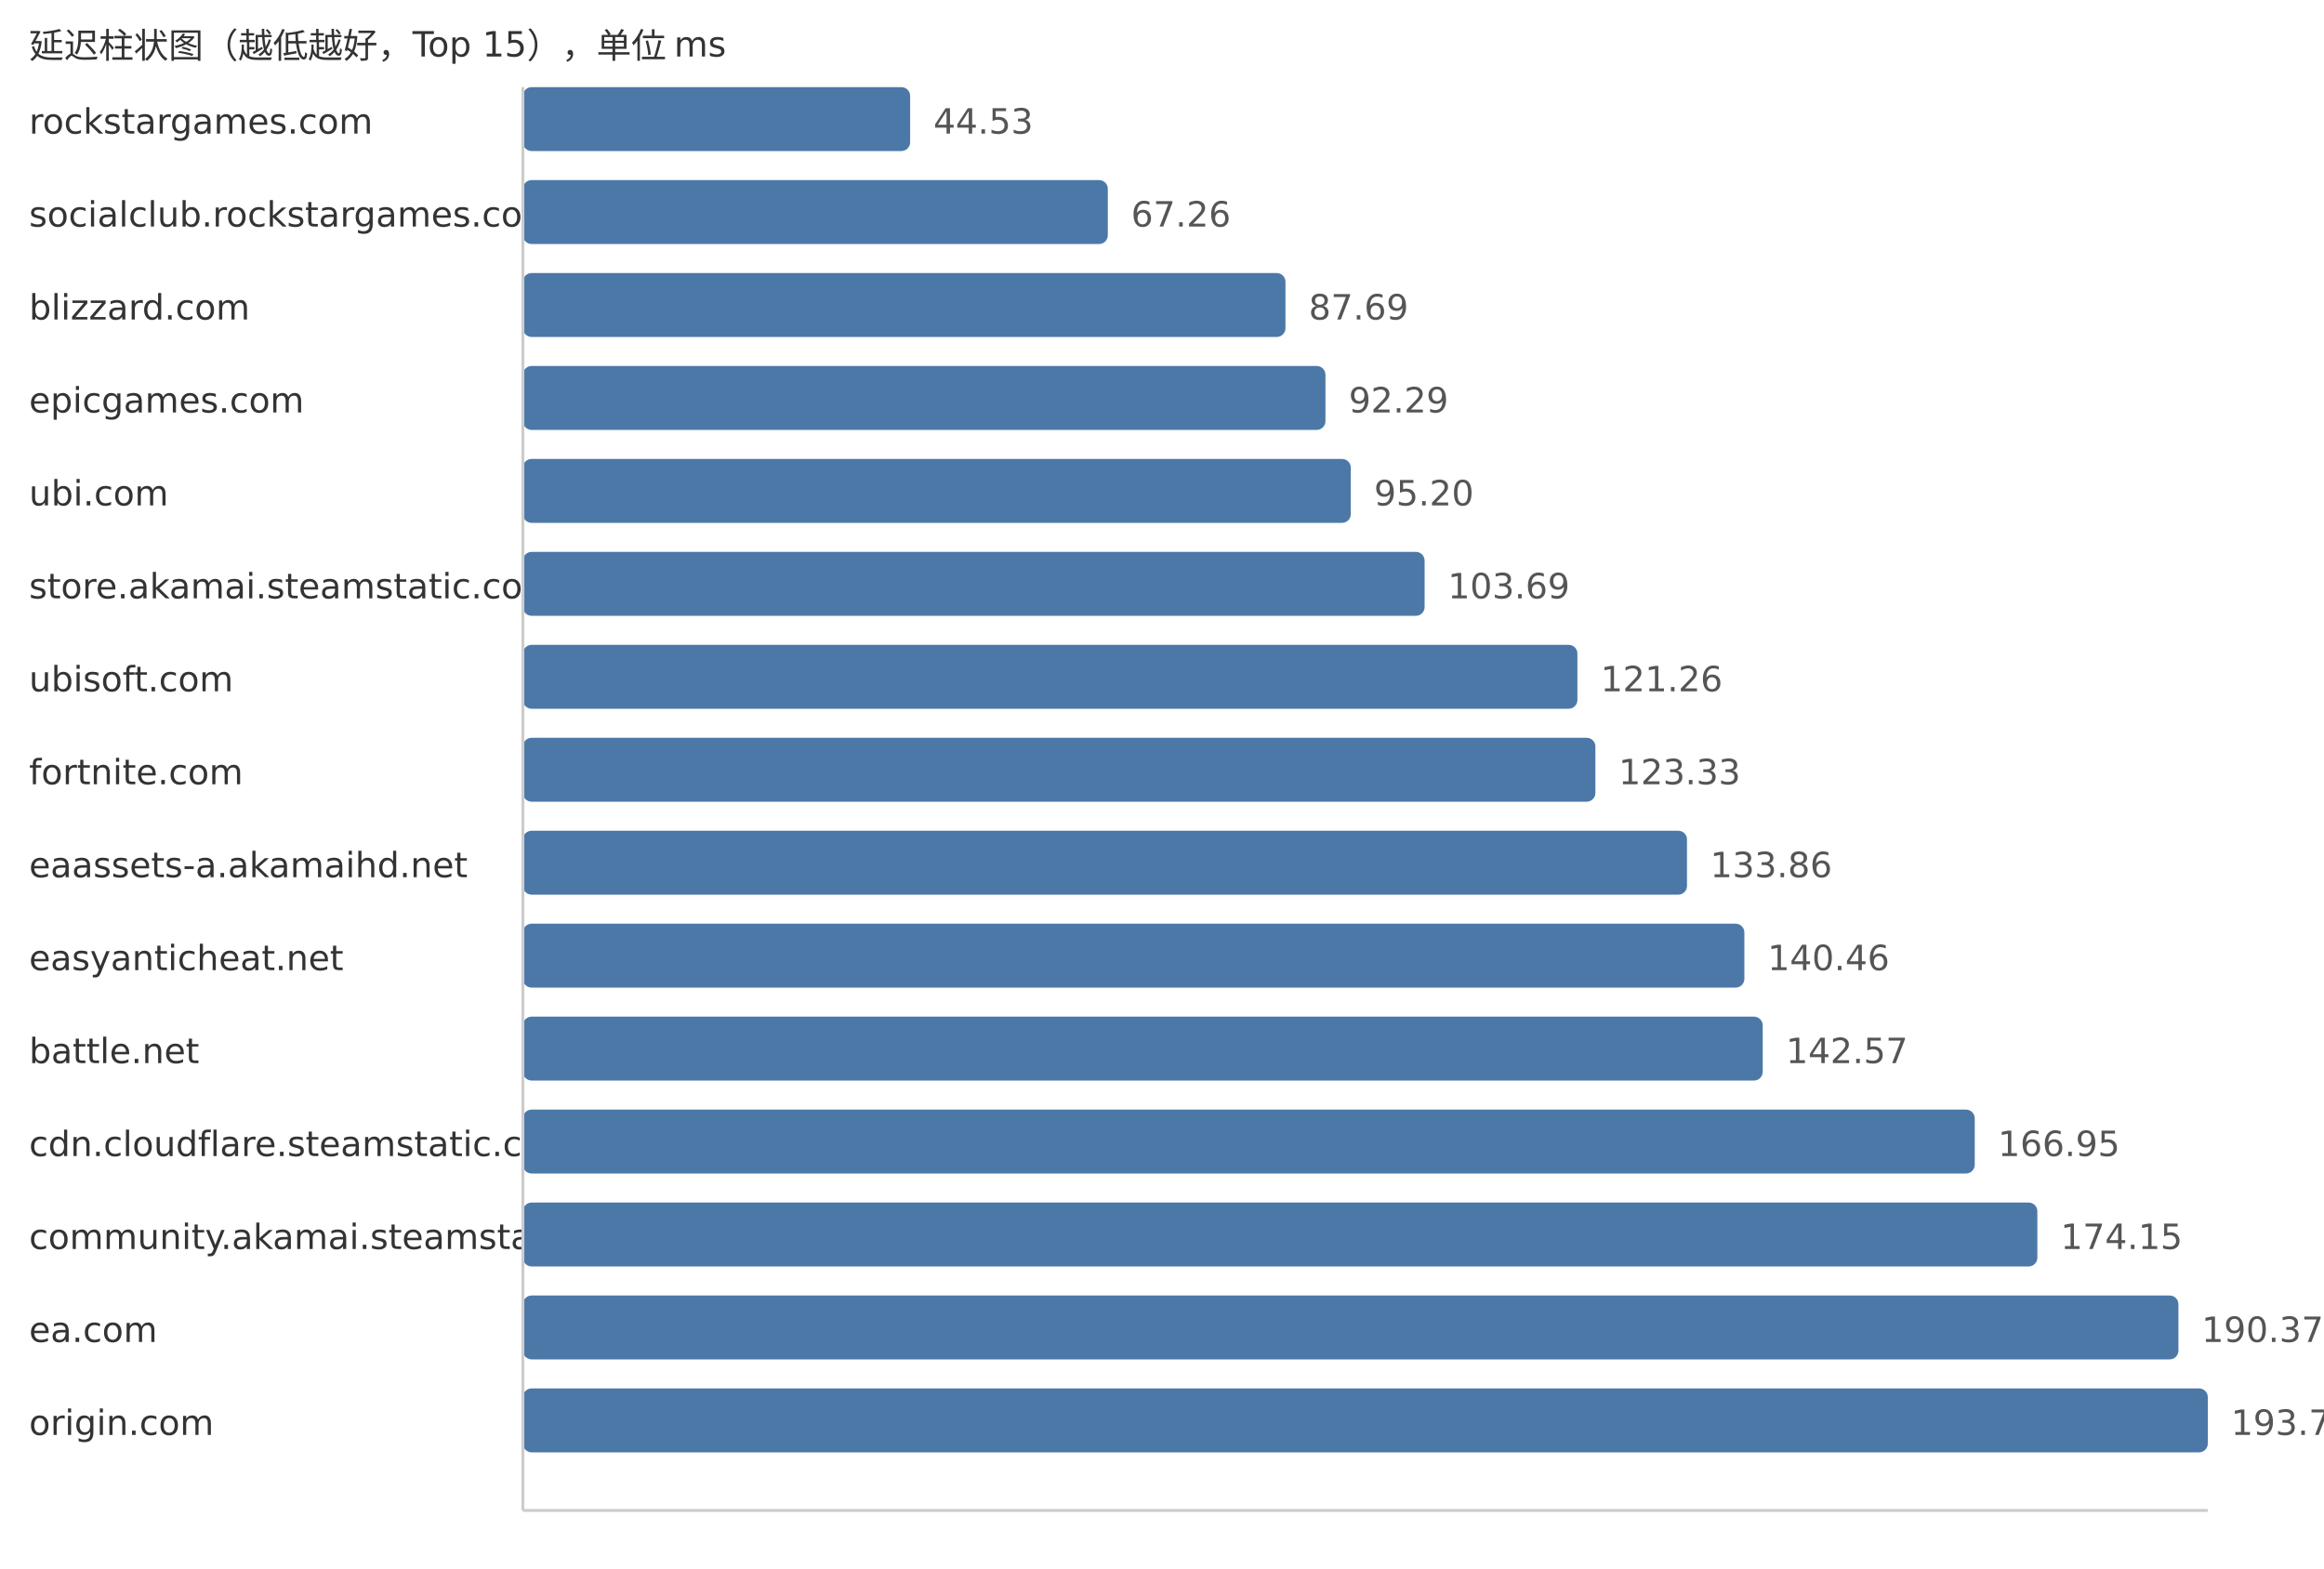
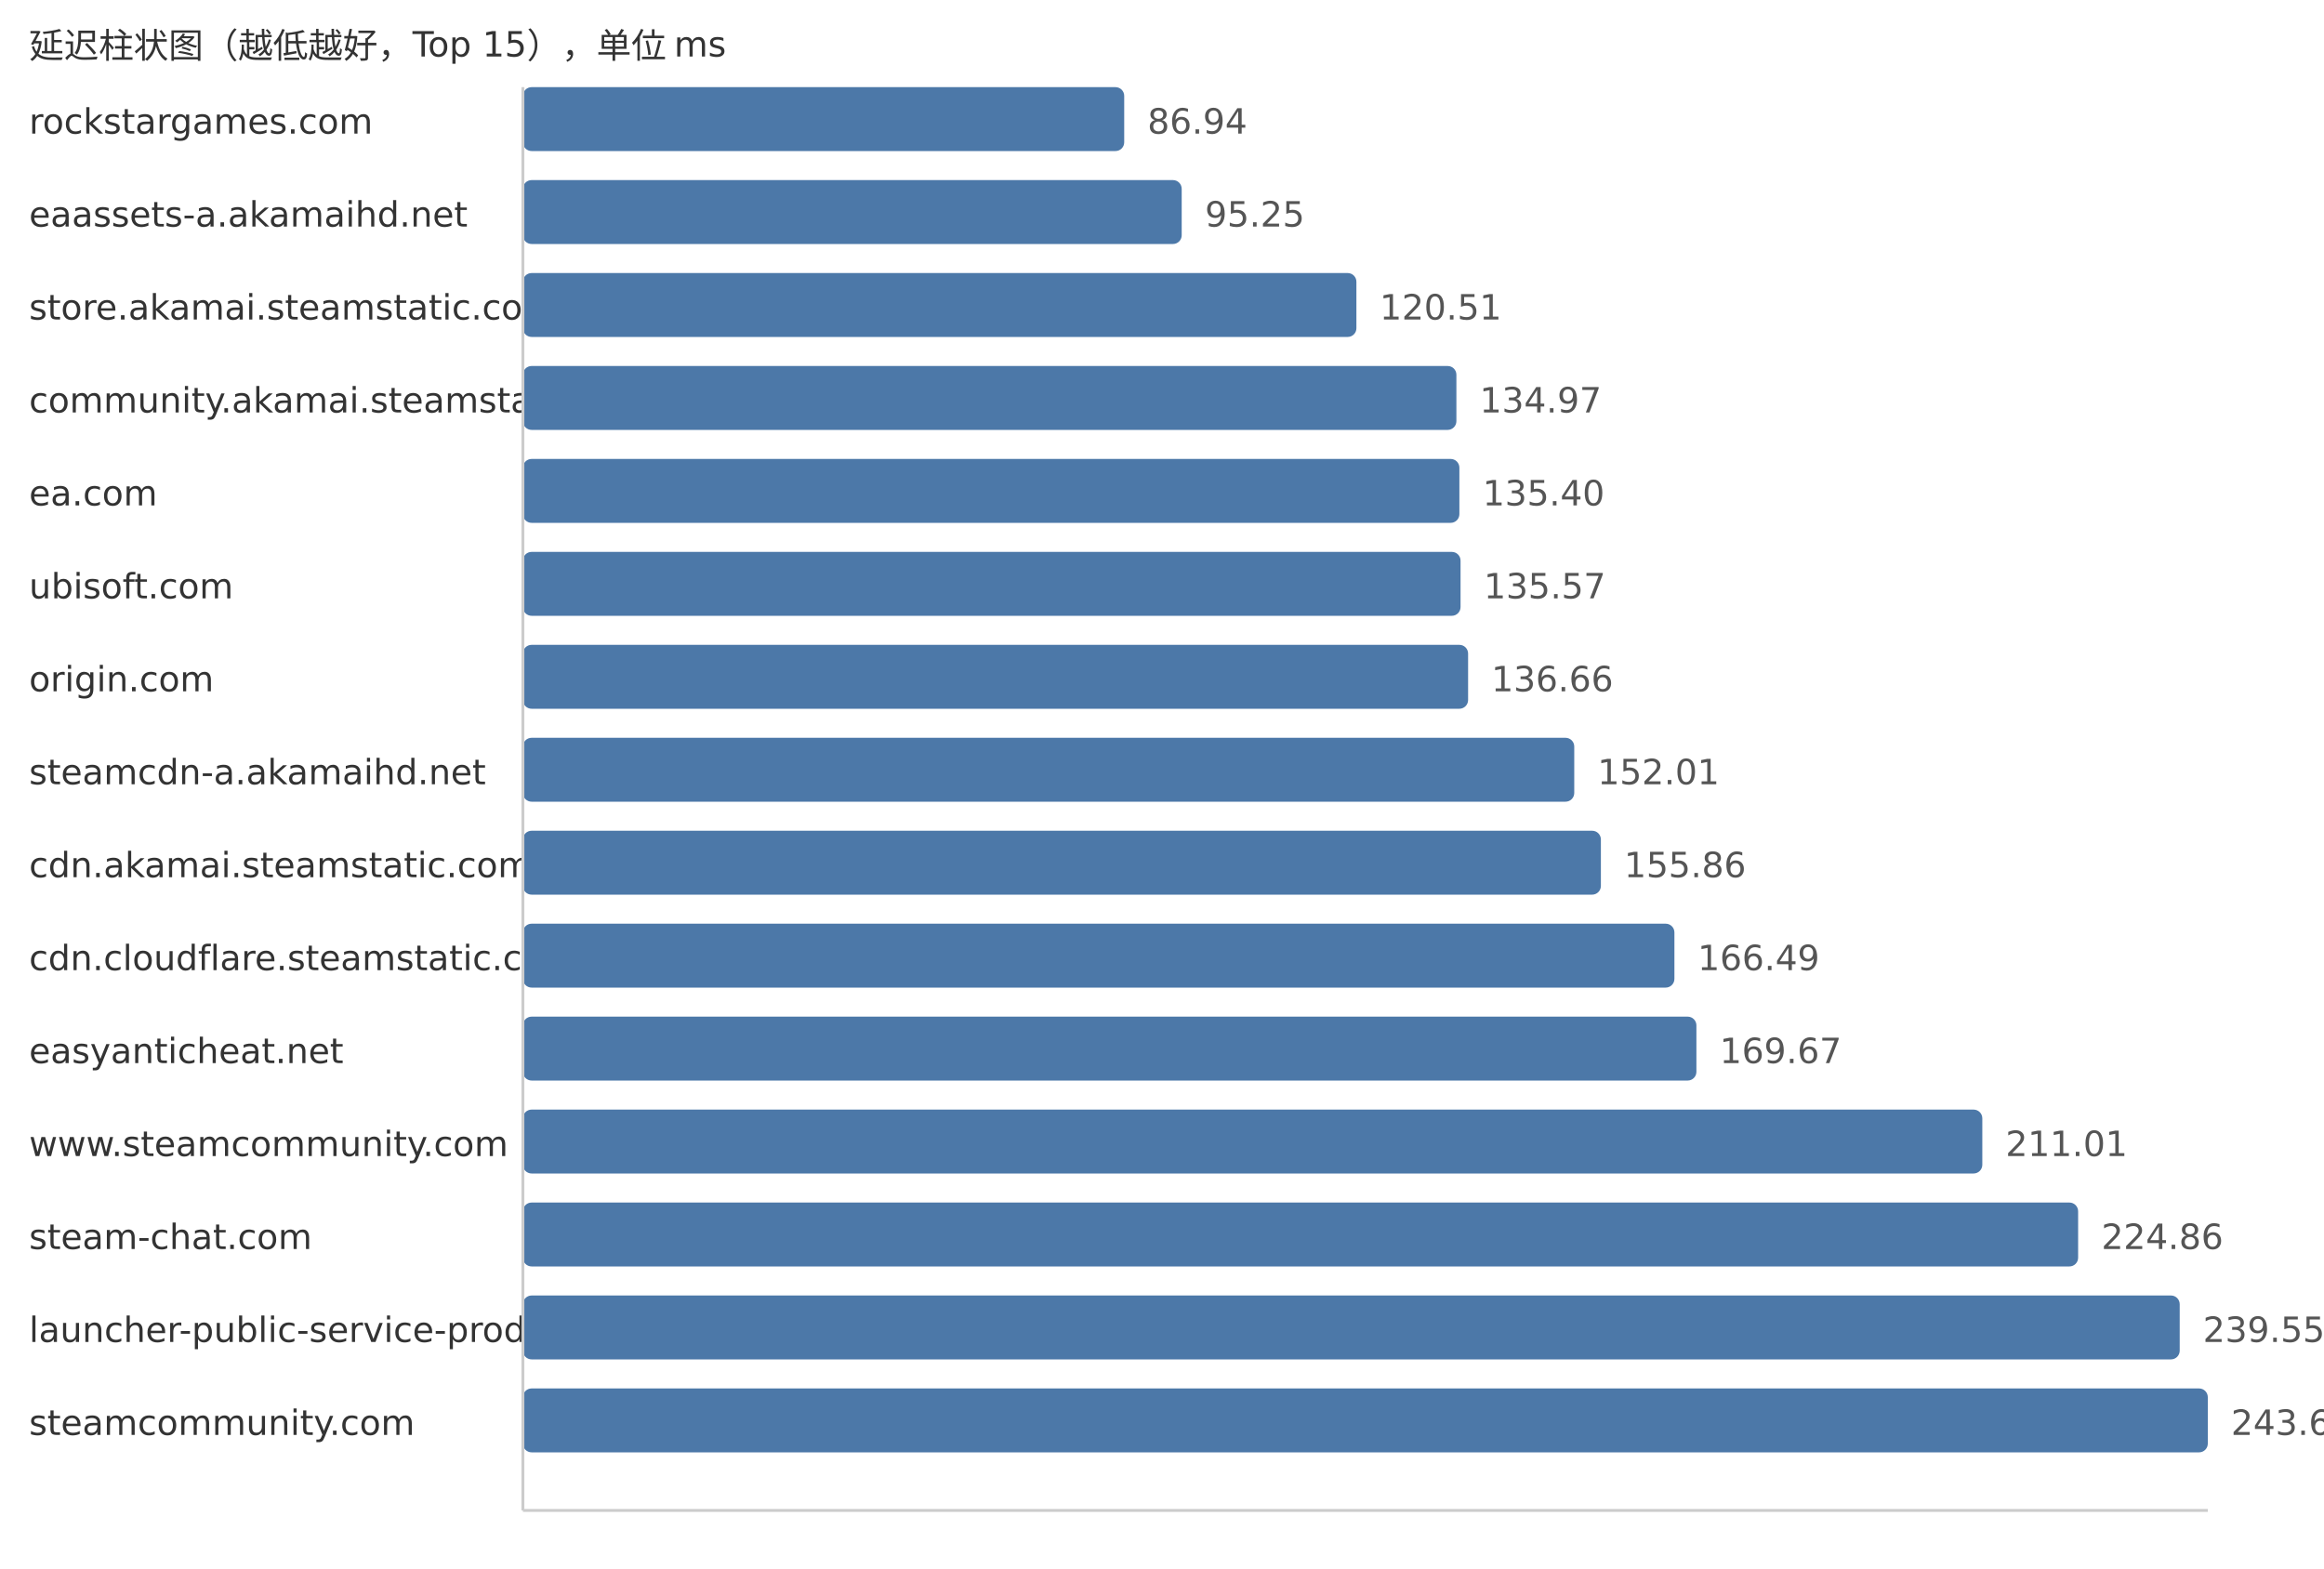
<svg xmlns="http://www.w3.org/2000/svg" width="800" height="540">
  <style> .label{font-family:DejaVu Sans,Verdana,Geneva,sans-serif;font-size:12px;fill:#333} .value{font-family:DejaVu Sans,Verdana,Geneva,sans-serif;font-size:12px;fill:#555} </style>
  <text x="10" y="20" class="label">延迟柱状图（越低越好，Top 15），单位 ms</text>
  <text x="10" y="46" class="label">rockstargames.com</text>
-   <rect x="180" y="30" width="133.3" height="22" fill="#4c78a8" rx="3" />
-   <text x="321.3" y="46" class="value">44.53</text>
-   <text x="10" y="78" class="label">socialclub.rockstargames.com</text>
-   <rect x="180" y="62" width="201.35" height="22" fill="#4c78a8" rx="3" />
-   <text x="389.35" y="78" class="value">67.26</text>
-   <text x="10" y="110" class="label">blizzard.com</text>
-   <rect x="180" y="94" width="262.5" height="22" fill="#4c78a8" rx="3" />
-   <text x="450.5" y="110" class="value">87.69</text>
-   <text x="10" y="142" class="label">epicgames.com</text>
-   <rect x="180" y="126" width="276.27" height="22" fill="#4c78a8" rx="3" />
-   <text x="464.27" y="142" class="value">92.29</text>
-   <text x="10" y="174" class="label">ubi.com</text>
-   <rect x="180" y="158" width="284.99" height="22" fill="#4c78a8" rx="3" />
-   <text x="472.99" y="174" class="value">95.20</text>
-   <text x="10" y="206" class="label">store.akamai.steamstatic.com</text>
-   <rect x="180" y="190" width="310.4" height="22" fill="#4c78a8" rx="3" />
-   <text x="498.4" y="206" class="value">103.69</text>
-   <text x="10" y="238" class="label">ubisoft.com</text>
-   <rect x="180" y="222" width="363.0" height="22" fill="#4c78a8" rx="3" />
-   <text x="551.0" y="238" class="value">121.26</text>
-   <text x="10" y="270" class="label">fortnite.com</text>
-   <rect x="180" y="254" width="369.19" height="22" fill="#4c78a8" rx="3" />
-   <text x="557.19" y="270" class="value">123.33</text>
-   <text x="10" y="302" class="label">eaassets-a.akamaihd.net</text>
-   <rect x="180" y="286" width="400.72" height="22" fill="#4c78a8" rx="3" />
-   <text x="588.72" y="302" class="value">133.86</text>
-   <text x="10" y="334" class="label">easyanticheat.net</text>
-   <rect x="180" y="318" width="420.47" height="22" fill="#4c78a8" rx="3" />
-   <text x="608.47" y="334" class="value">140.46</text>
-   <text x="10" y="366" class="label">battle.net</text>
-   <rect x="180" y="350" width="426.79" height="22" fill="#4c78a8" rx="3" />
-   <text x="614.79" y="366" class="value">142.57</text>
-   <text x="10" y="398" class="label">cdn.cloudflare.steamstatic.com</text>
-   <rect x="180" y="382" width="499.77" height="22" fill="#4c78a8" rx="3" />
-   <text x="687.77" y="398" class="value">166.95</text>
-   <text x="10" y="430" class="label">community.akamai.steamstatic.com</text>
-   <rect x="180" y="414" width="521.33" height="22" fill="#4c78a8" rx="3" />
-   <text x="709.33" y="430" class="value">174.15</text>
-   <text x="10" y="462" class="label">ea.com</text>
-   <rect x="180" y="446" width="569.88" height="22" fill="#4c78a8" rx="3" />
-   <text x="757.88" y="462" class="value">190.37</text>
-   <text x="10" y="494" class="label">origin.com</text>
+   <rect x="180" y="30" width="206.99" height="22" fill="#4c78a8" rx="3" />
+   <text x="394.99" y="46" class="value">86.94</text>
+   <text x="10" y="78" class="label">eaassets-a.akamaihd.net</text>
+   <rect x="180" y="62" width="226.78" height="22" fill="#4c78a8" rx="3" />
+   <text x="414.78" y="78" class="value">95.25</text>
+   <text x="10" y="110" class="label">store.akamai.steamstatic.com</text>
+   <rect x="180" y="94" width="286.92" height="22" fill="#4c78a8" rx="3" />
+   <text x="474.92" y="110" class="value">120.51</text>
+   <text x="10" y="142" class="label">community.akamai.steamstatic.com</text>
+   <rect x="180" y="126" width="321.34" height="22" fill="#4c78a8" rx="3" />
+   <text x="509.34" y="142" class="value">134.97</text>
+   <text x="10" y="174" class="label">ea.com</text>
+   <rect x="180" y="158" width="322.37" height="22" fill="#4c78a8" rx="3" />
+   <text x="510.37" y="174" class="value">135.40</text>
+   <text x="10" y="206" class="label">ubisoft.com</text>
+   <rect x="180" y="190" width="322.77" height="22" fill="#4c78a8" rx="3" />
+   <text x="510.77" y="206" class="value">135.57</text>
+   <text x="10" y="238" class="label">origin.com</text>
+   <rect x="180" y="222" width="325.37" height="22" fill="#4c78a8" rx="3" />
+   <text x="513.37" y="238" class="value">136.66</text>
+   <text x="10" y="270" class="label">steamcdn-a.akamaihd.net</text>
+   <rect x="180" y="254" width="361.91" height="22" fill="#4c78a8" rx="3" />
+   <text x="549.91" y="270" class="value">152.01</text>
+   <text x="10" y="302" class="label">cdn.akamai.steamstatic.com</text>
+   <rect x="180" y="286" width="371.08" height="22" fill="#4c78a8" rx="3" />
+   <text x="559.08" y="302" class="value">155.86</text>
+   <text x="10" y="334" class="label">cdn.cloudflare.steamstatic.com</text>
+   <rect x="180" y="318" width="396.39" height="22" fill="#4c78a8" rx="3" />
+   <text x="584.39" y="334" class="value">166.49</text>
+   <text x="10" y="366" class="label">easyanticheat.net</text>
+   <rect x="180" y="350" width="403.96" height="22" fill="#4c78a8" rx="3" />
+   <text x="591.96" y="366" class="value">169.67</text>
+   <text x="10" y="398" class="label">www.steamcommunity.com</text>
+   <rect x="180" y="382" width="502.38" height="22" fill="#4c78a8" rx="3" />
+   <text x="690.38" y="398" class="value">211.01</text>
+   <text x="10" y="430" class="label">steam-chat.com</text>
+   <rect x="180" y="414" width="535.36" height="22" fill="#4c78a8" rx="3" />
+   <text x="723.36" y="430" class="value">224.86</text>
+   <text x="10" y="462" class="label">launcher-public-service-prod06.ol.epicgames.com</text>
+   <rect x="180" y="446" width="570.33" height="22" fill="#4c78a8" rx="3" />
+   <text x="758.33" y="462" class="value">239.55</text>
+   <text x="10" y="494" class="label">steamcommunity.com</text>
  <rect x="180" y="478" width="580.0" height="22" fill="#4c78a8" rx="3" />
-   <text x="768.0" y="494" class="value">193.75</text>
+   <text x="768.0" y="494" class="value">243.61</text>
  <line x1="180" y1="30" x2="180" y2="520" stroke="#ccc" />
  <line x1="180" y1="520" x2="760" y2="520" stroke="#ccc" />
</svg>
